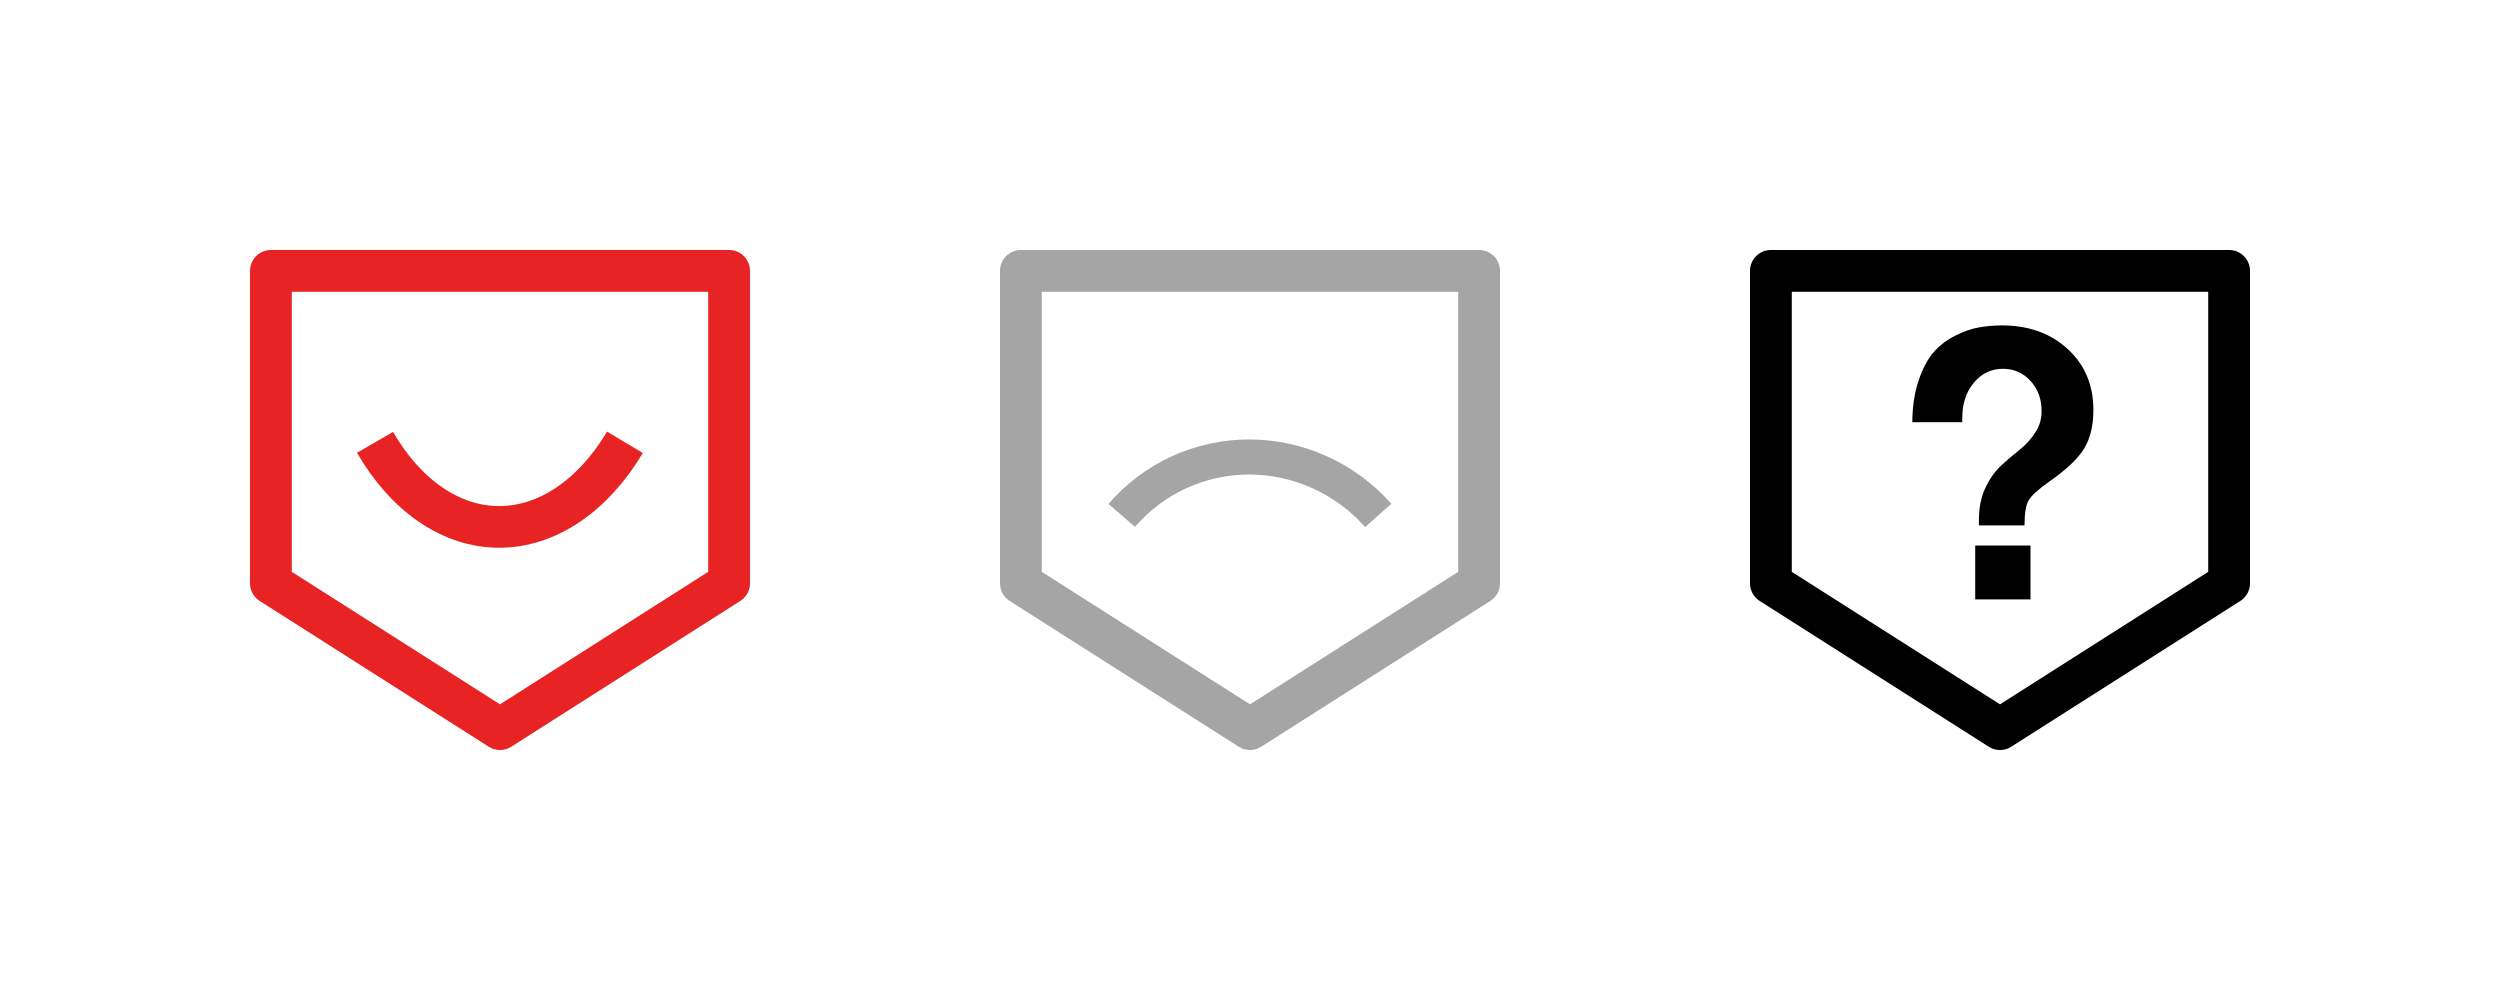
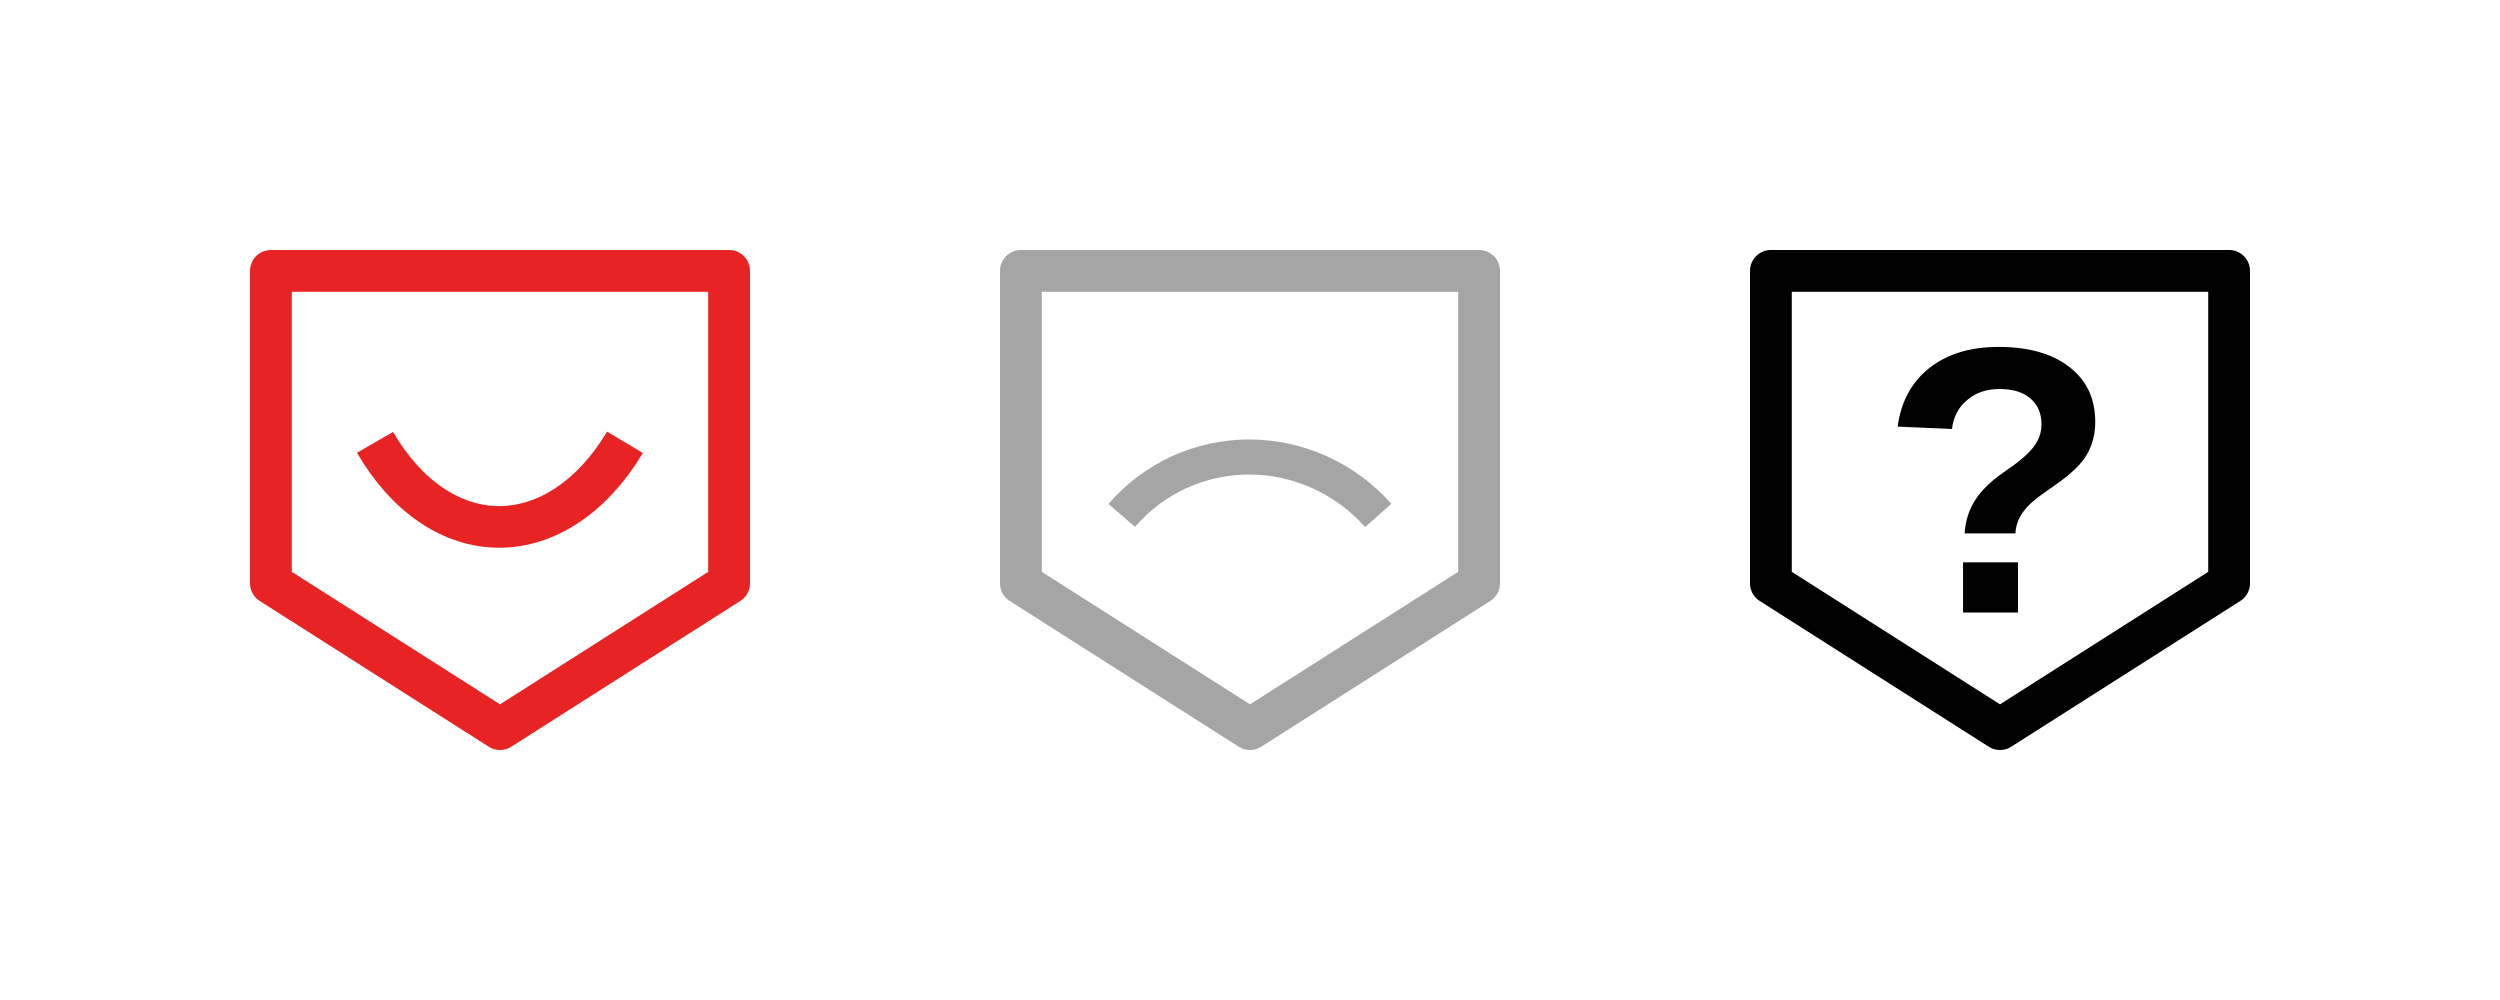
<svg xmlns="http://www.w3.org/2000/svg" id="SvgjsSvg1000" version="1.1" width="200" height="80">
  <defs id="defs3408" />
  <g id="g3007" transform="matrix(1.052351,0,0,1.052363,19.93698,-30.57099)">
    <g id="g3003">
      <polygon id="SvgjsPolygon1006" points="36.417,25.333 19,36.417 1.583,25.333 1.583,1.583 36.417,1.583 " style="fill:none;stroke:#e82323;stroke-width:3.177;stroke-linejoin:round;stroke-miterlimit:4;stroke-dasharray:none;stroke-dashoffset:0;stroke-opacity:1;marker-mid:none" transform="translate(0.06494708,48.05938)" />
      <path id="SvgjsPath1007" d="m 9.565,62.675 a 12.667,19 1 0 0 19,0" style="fill:none;stroke:#e82323;stroke-width:3.167;stroke-opacity:1" />
    </g>
  </g>
  <g id="g3012" transform="matrix(1.052351,0,0,1.052363,36.73305,-30.54194)">
    <polygon transform="translate(41.11963,48.03178)" style="fill:none;stroke:#a5a5a5;stroke-width:3.177;stroke-linejoin:round;stroke-miterlimit:4;stroke-dasharray:none;stroke-dashoffset:0;stroke-opacity:1;marker-mid:none" points="1.583,1.583 36.417,1.583 36.417,25.333 19,36.417 1.583,25.333 " id="SvgjsPolygon1006-0" />
    <path style="fill:none;stroke:#a5a5a5;stroke-width:2.666;stroke-opacity:1" d="m 50.369,68.203 a 13.171,12.949 60.521 0 1 19.501,0" id="SvgjsPath1007-6" />
  </g>
-   <g id="g3021" transform="matrix(1.052351,0,0,1.052363,53.95703,-30.39157)">
-     <g id="g3016">
-       <polygon id="SvgjsPolygon1006-0-0" points="36.417,25.333 19,36.417 1.583,25.333 1.583,1.583 36.417,1.583 " style="fill:none;stroke:#000000;stroke-width:3.177;stroke-linejoin:round;stroke-miterlimit:4;stroke-dasharray:none;stroke-dashoffset:0;stroke-opacity:1;marker-mid:none" transform="translate(81.76768,47.88889)" />
-       <text xml:space="preserve" style="font-style:normal;font-variant:normal;font-weight:600;font-stretch:normal;font-size:28px;line-height:125%;font-family:FreeSans;-inkscape-font-specification:'FreeSans Semi-Bold';letter-spacing:0px;word-spacing:0px;fill:#000000;fill-opacity:1;stroke:none" x="92.303" y="74.447" id="text7882">
-         <tspan id="tspan7884" x="92.303" y="74.447">?</tspan>
-       </text>
-     </g>
+   <g id="g3367">
+     <polygon transform="matrix(1.052351,0,0,1.052363,140.0053,20.00491)" style="fill:none;stroke:#000000;stroke-width:3.177;stroke-linejoin:round;stroke-miterlimit:4;stroke-dasharray:none;stroke-dashoffset:0;stroke-opacity:1;marker-mid:none" points="19,36.417 1.583,25.333 1.583,1.583 36.417,1.583 36.417,25.333 " id="SvgjsPolygon1006-0-0" />
+     <text transform="scale(1.011855,0.9882838)" id="text7882" y="49.581" x="148.626" style="font-style:normal;font-variant:normal;font-weight:bold;font-stretch:normal;font-size:30.783px;line-height:125%;font-family:Arial;-inkscape-font-specification:'Arial, Bold';text-align:start;letter-spacing:0px;word-spacing:0px;writing-mode:lr-tb;text-anchor:start;fill:#000000;fill-opacity:1;stroke:none" xml:space="preserve">
+       <tspan y="49.581" x="148.626" id="tspan7884">?</tspan>
+     </text>
  </g>
</svg>
